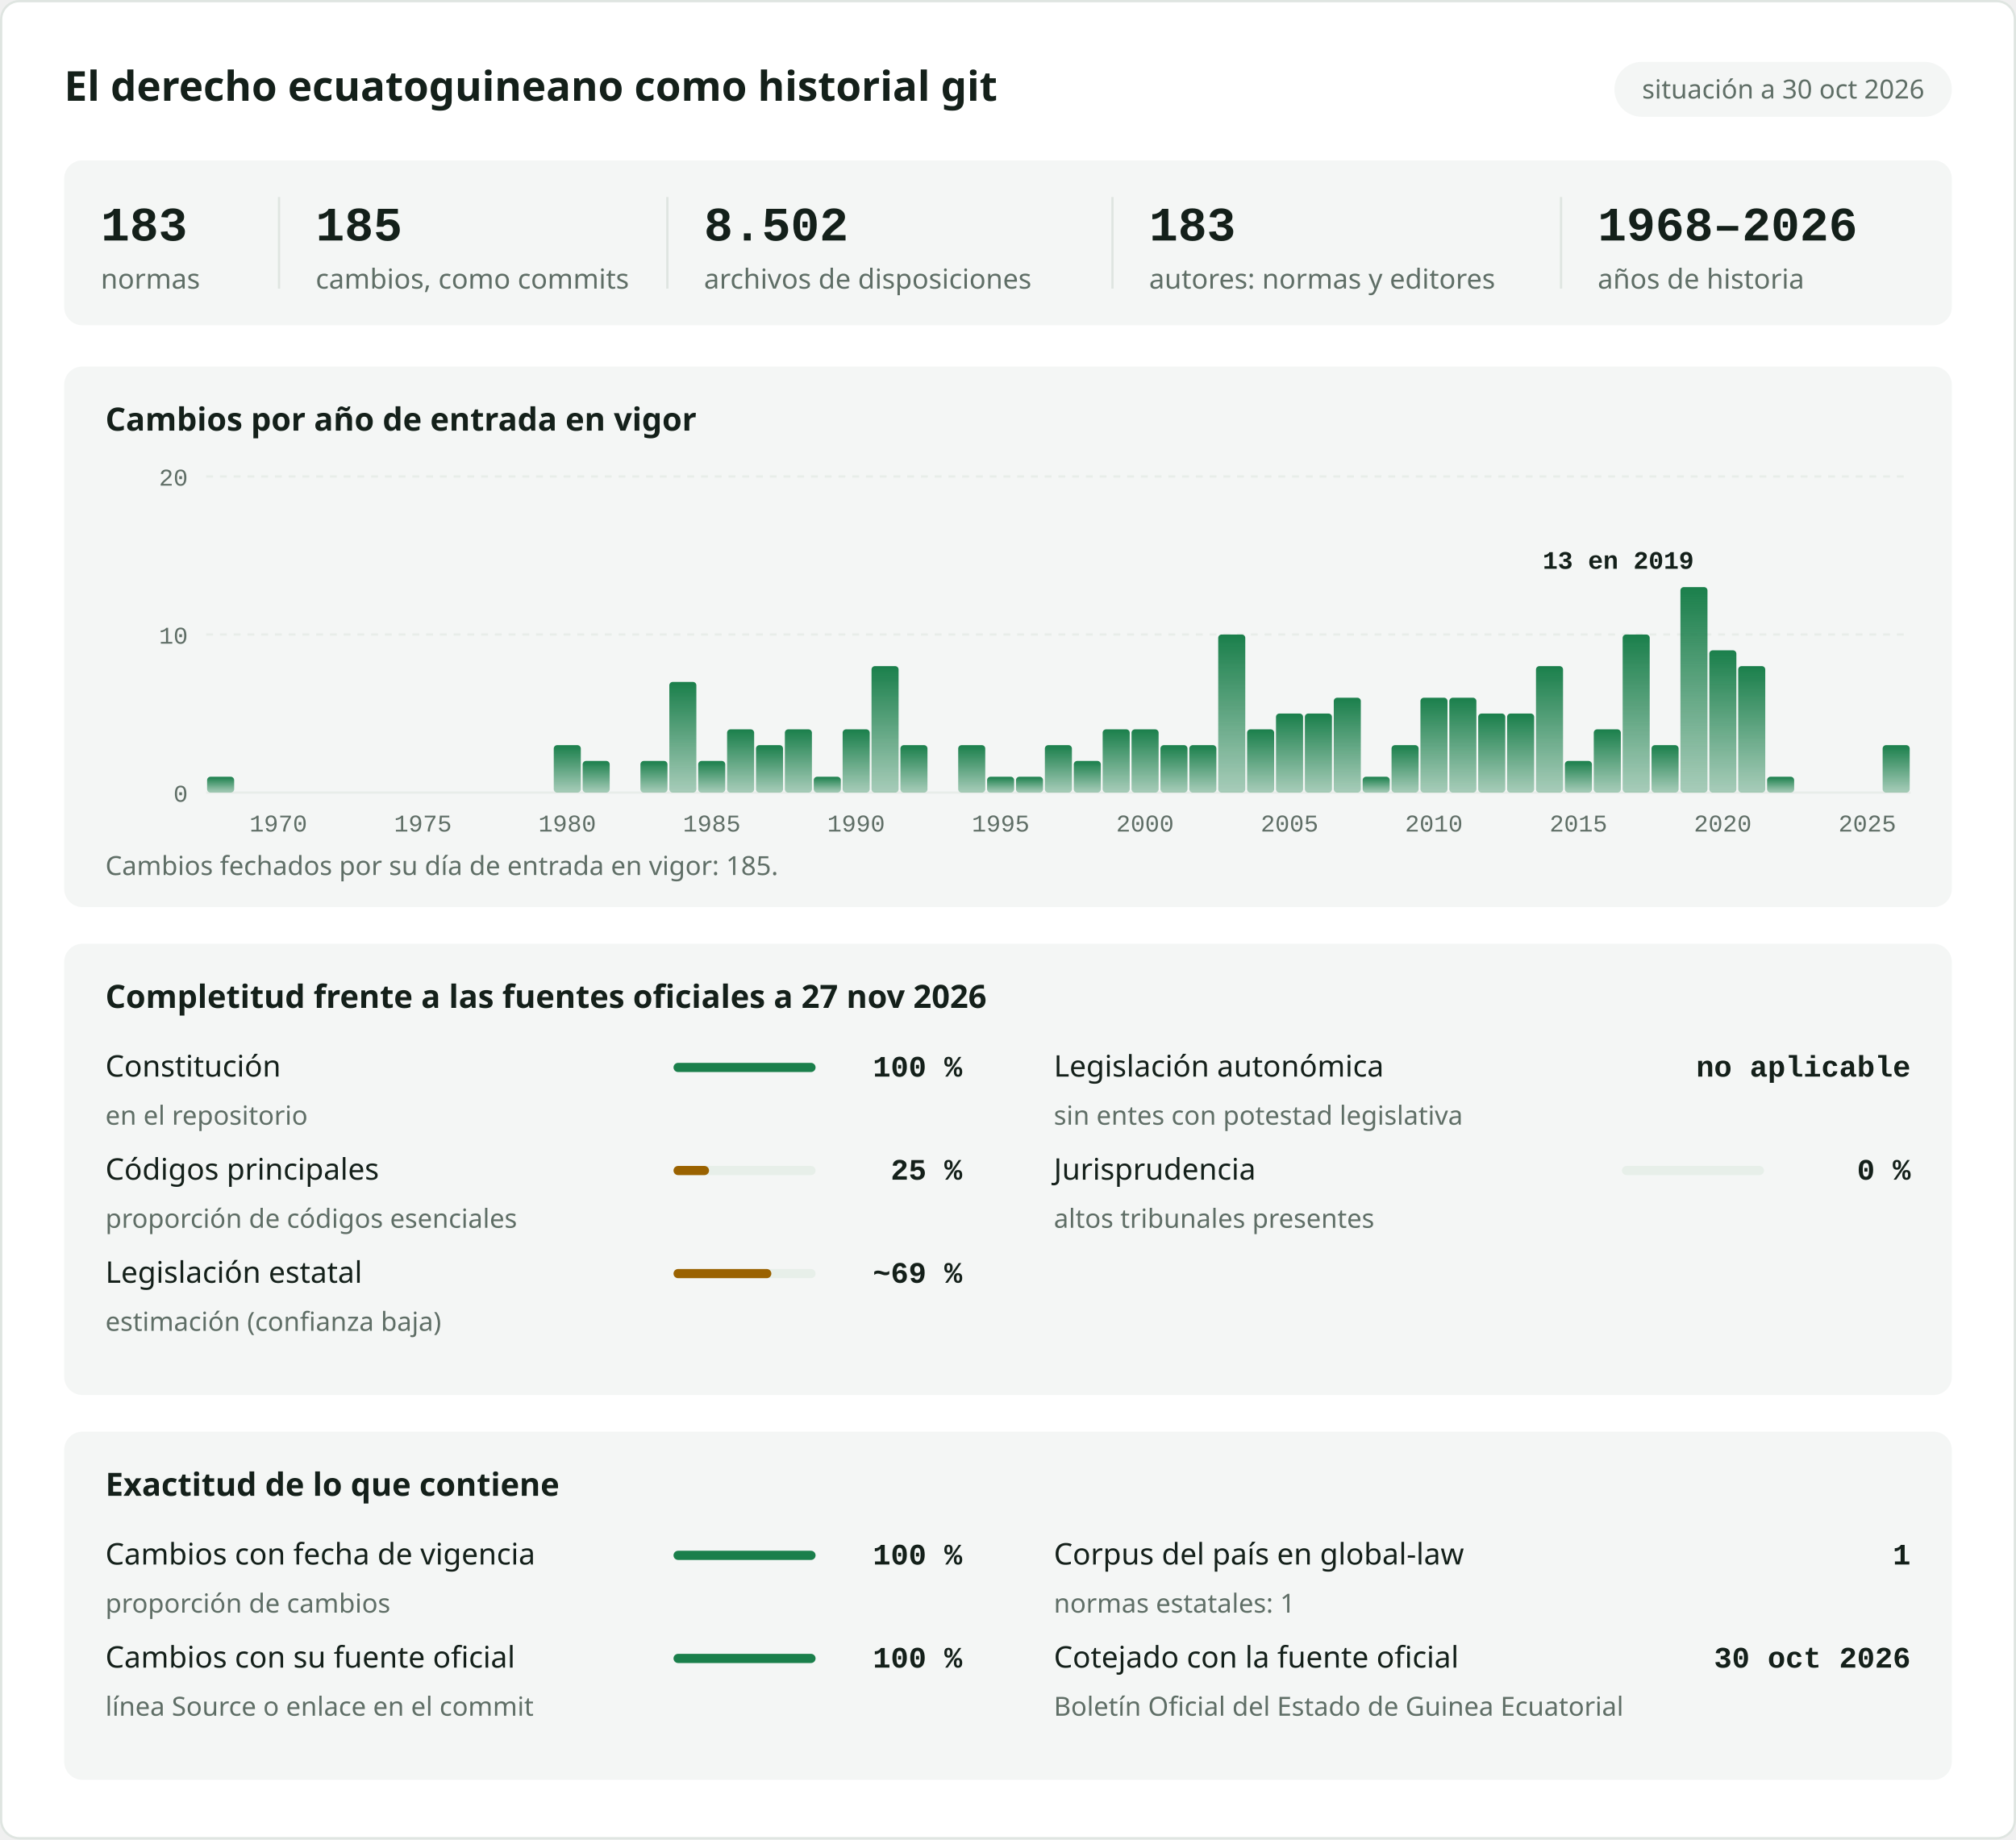
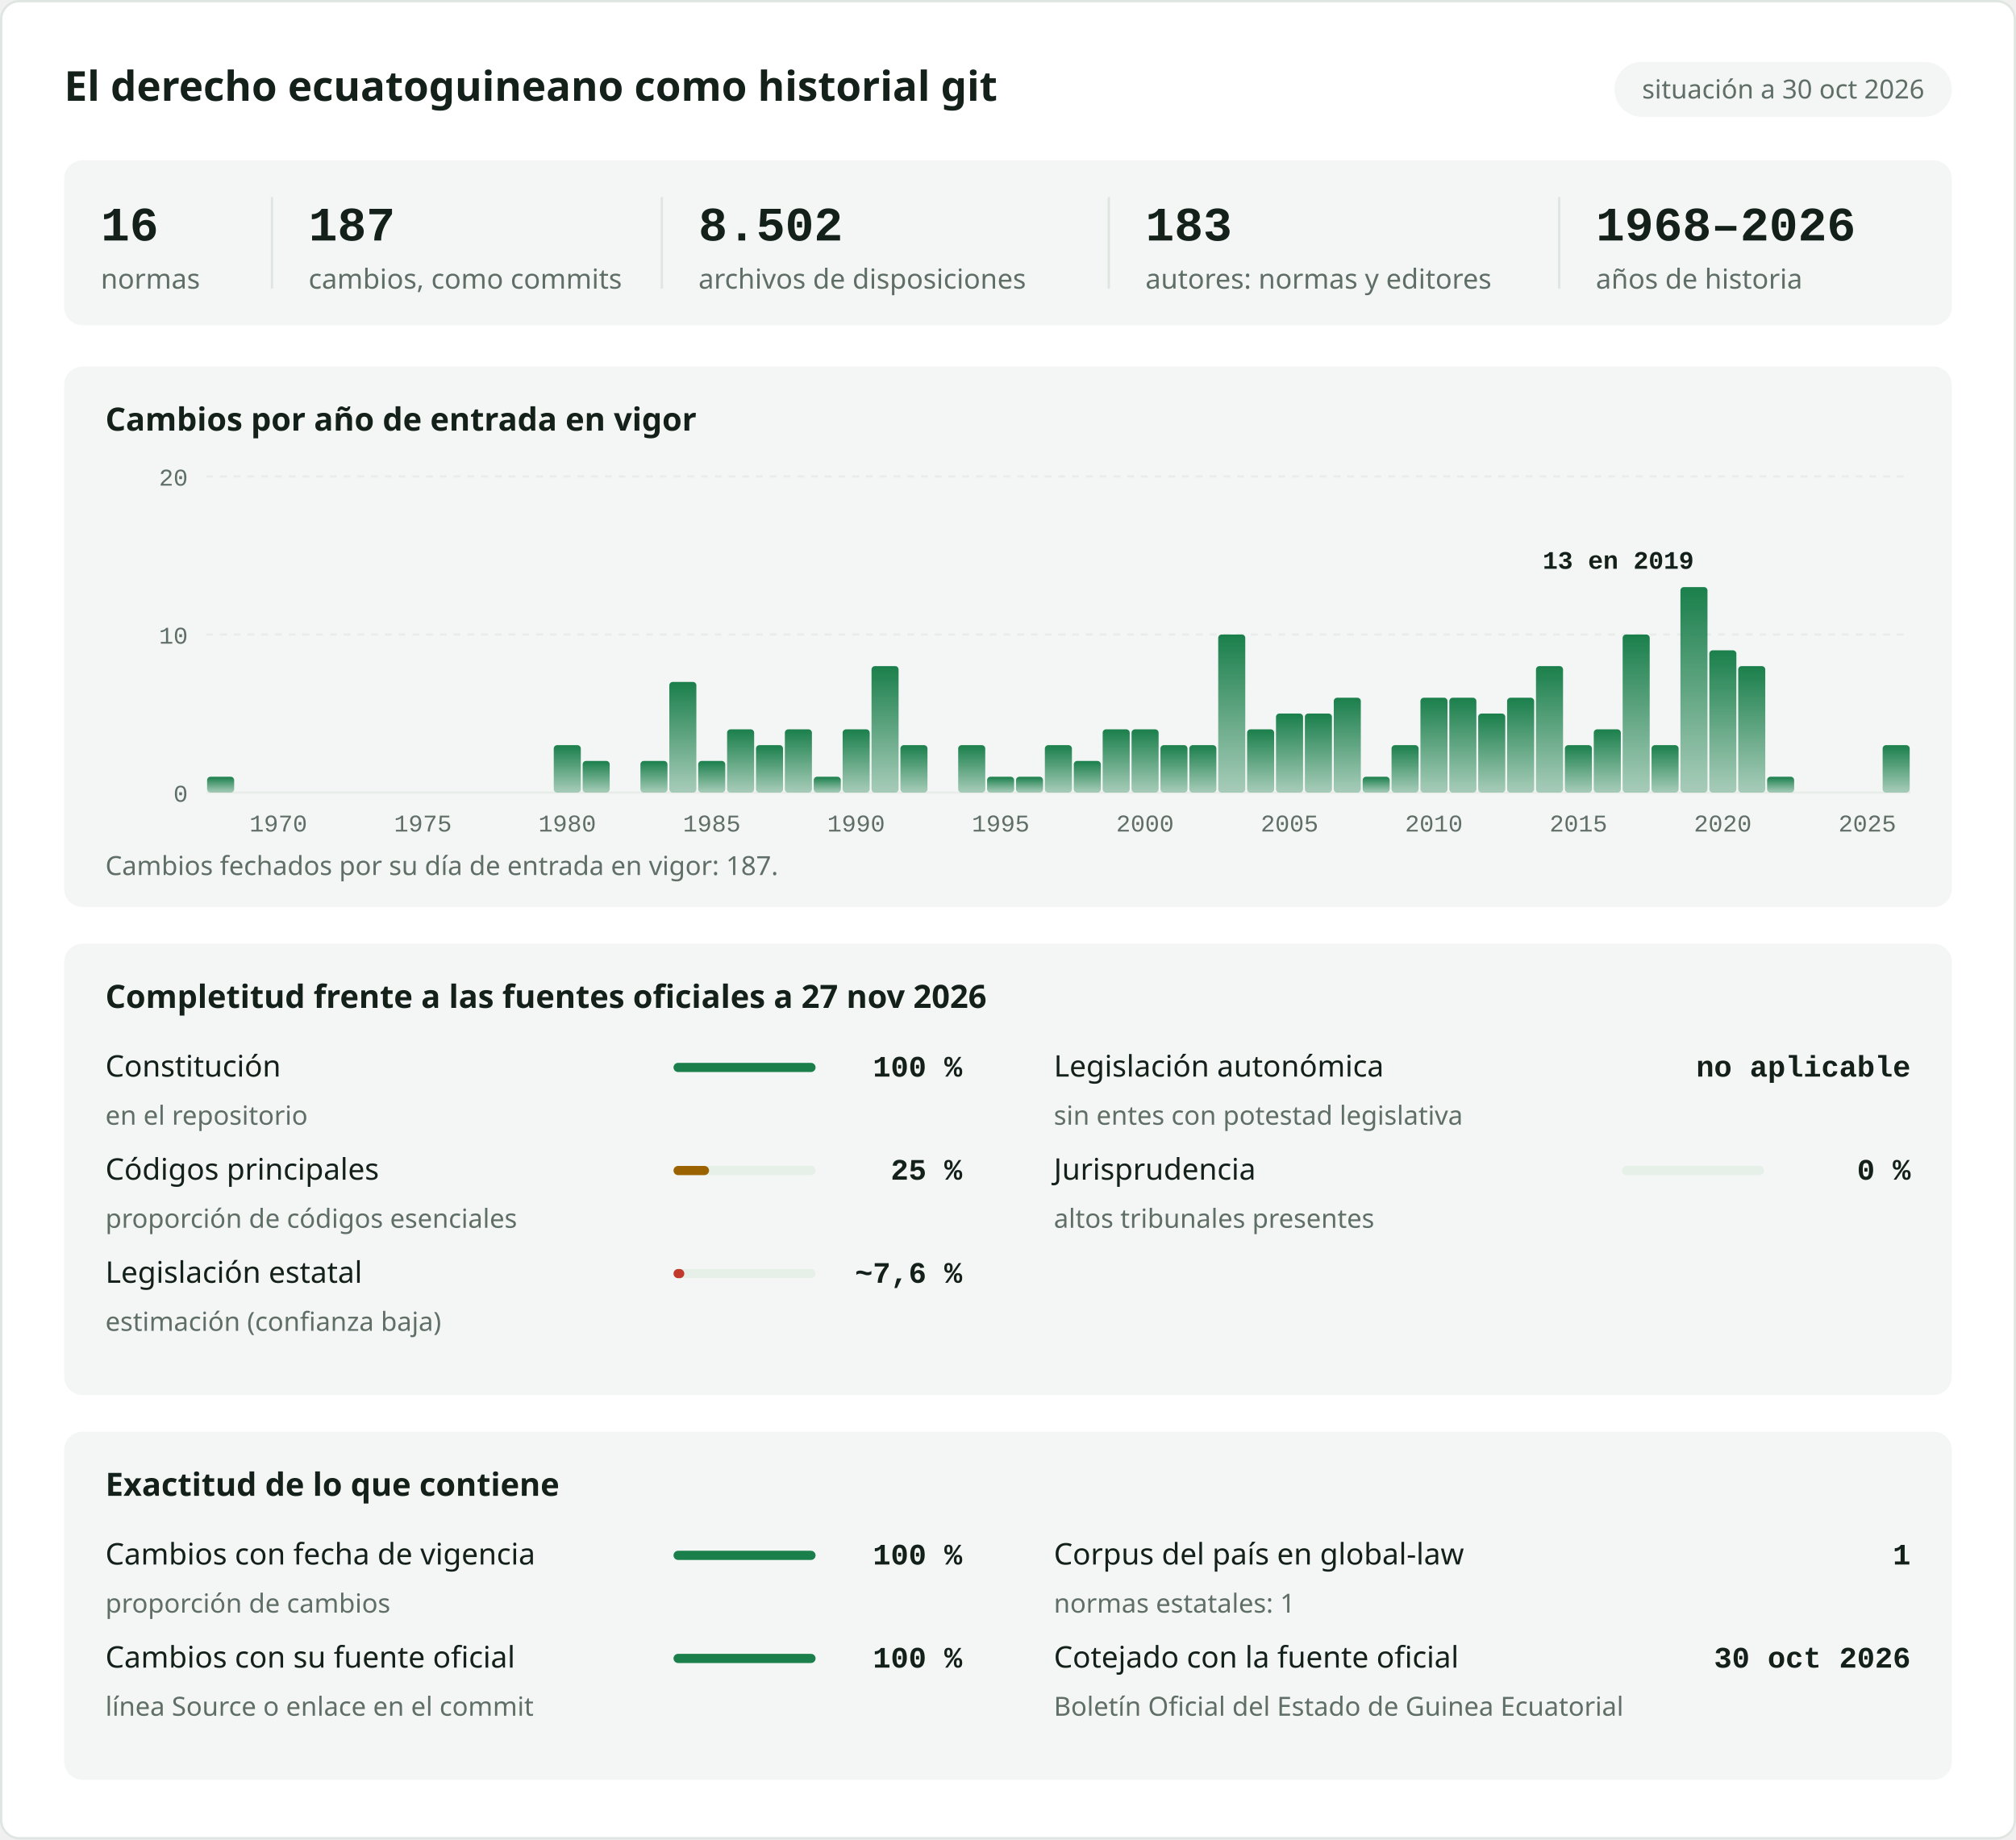
<svg xmlns="http://www.w3.org/2000/svg" width="880" height="803" viewBox="0 0 880 803" font-family="Manrope, -apple-system, BlinkMacSystemFont, 'Segoe UI', 'Noto Sans', Helvetica, Arial, sans-serif">
  <defs>
    <linearGradient id="yg-light" x1="0" y1="0" x2="0" y2="1">
      <stop offset="0" stop-color="#1a7f4b" />
      <stop offset="1" stop-color="#1a7f4b" stop-opacity="0.35" />
    </linearGradient>
  </defs>
  <rect x="0.5" y="0.5" width="879" height="802" rx="8" fill="#ffffff" stroke="#dfe5e1" />
  <rect x="704.7" y="27" width="147.3" height="24" rx="12" fill="#f4f6f5" />
  <text x="778.4" y="43" text-anchor="middle" font-family="Manrope, -apple-system, BlinkMacSystemFont, 'Segoe UI', 'Noto Sans', Helvetica, Arial, sans-serif" font-size="11.5" font-weight="500" fill="#5f6e66">situación a 30 oct 2026</text>
  <text x="28" y="44" font-family="Manrope, -apple-system, BlinkMacSystemFont, 'Segoe UI', 'Noto Sans', Helvetica, Arial, sans-serif" font-size="18" font-weight="700" fill="#14201a">El derecho ecuatoguineano como historial git</text>
  <rect x="28" y="70" width="824" height="72" rx="8" fill="#f4f6f5" />
-   <text x="44.0" y="105" font-family="'JetBrains Mono', ui-monospace, SFMono-Regular, Consolas, 'Liberation Mono', monospace" font-size="21" font-weight="600" fill="#14201a">183</text>
+   <text x="44.0" y="105" font-family="'JetBrains Mono', ui-monospace, SFMono-Regular, Consolas, 'Liberation Mono', monospace" font-size="21" font-weight="600" fill="#14201a">16</text>
  <text x="44.0" y="126" font-family="Manrope, -apple-system, BlinkMacSystemFont, 'Segoe UI', 'Noto Sans', Helvetica, Arial, sans-serif" font-size="12" fill="#5f6e66">normas</text>
-   <line x1="121.8" y1="86" x2="121.8" y2="126" stroke="#dfe5e1" />
-   <text x="137.8" y="105" font-family="'JetBrains Mono', ui-monospace, SFMono-Regular, Consolas, 'Liberation Mono', monospace" font-size="21" font-weight="600" fill="#14201a">185</text>
-   <text x="137.8" y="126" font-family="Manrope, -apple-system, BlinkMacSystemFont, 'Segoe UI', 'Noto Sans', Helvetica, Arial, sans-serif" font-size="12" fill="#5f6e66">cambios, como commits</text>
-   <line x1="291.3" y1="86" x2="291.3" y2="126" stroke="#dfe5e1" />
-   <text x="307.3" y="105" font-family="'JetBrains Mono', ui-monospace, SFMono-Regular, Consolas, 'Liberation Mono', monospace" font-size="21" font-weight="600" fill="#14201a">8.502</text>
-   <text x="307.3" y="126" font-family="Manrope, -apple-system, BlinkMacSystemFont, 'Segoe UI', 'Noto Sans', Helvetica, Arial, sans-serif" font-size="12" fill="#5f6e66">archivos de disposiciones</text>
-   <line x1="485.6" y1="86" x2="485.6" y2="126" stroke="#dfe5e1" />
-   <text x="501.6" y="105" font-family="'JetBrains Mono', ui-monospace, SFMono-Regular, Consolas, 'Liberation Mono', monospace" font-size="21" font-weight="600" fill="#14201a">183</text>
-   <text x="501.6" y="126" font-family="Manrope, -apple-system, BlinkMacSystemFont, 'Segoe UI', 'Noto Sans', Helvetica, Arial, sans-serif" font-size="12" fill="#5f6e66">autores: normas y editores</text>
-   <line x1="681.4" y1="86" x2="681.4" y2="126" stroke="#dfe5e1" />
-   <text x="697.4" y="105" font-family="'JetBrains Mono', ui-monospace, SFMono-Regular, Consolas, 'Liberation Mono', monospace" font-size="21" font-weight="600" fill="#14201a">1968–2026</text>
-   <text x="697.4" y="126" font-family="Manrope, -apple-system, BlinkMacSystemFont, 'Segoe UI', 'Noto Sans', Helvetica, Arial, sans-serif" font-size="12" fill="#5f6e66">años de historia</text>
+   <line x1="118.7" y1="86" x2="118.7" y2="126" stroke="#dfe5e1" />
+   <text x="134.7" y="105" font-family="'JetBrains Mono', ui-monospace, SFMono-Regular, Consolas, 'Liberation Mono', monospace" font-size="21" font-weight="600" fill="#14201a">187</text>
+   <text x="134.7" y="126" font-family="Manrope, -apple-system, BlinkMacSystemFont, 'Segoe UI', 'Noto Sans', Helvetica, Arial, sans-serif" font-size="12" fill="#5f6e66">cambios, como commits</text>
+   <line x1="288.9" y1="86" x2="288.9" y2="126" stroke="#dfe5e1" />
+   <text x="304.9" y="105" font-family="'JetBrains Mono', ui-monospace, SFMono-Regular, Consolas, 'Liberation Mono', monospace" font-size="21" font-weight="600" fill="#14201a">8.502</text>
+   <text x="304.9" y="126" font-family="Manrope, -apple-system, BlinkMacSystemFont, 'Segoe UI', 'Noto Sans', Helvetica, Arial, sans-serif" font-size="12" fill="#5f6e66">archivos de disposiciones</text>
+   <line x1="484.0" y1="86" x2="484.0" y2="126" stroke="#dfe5e1" />
+   <text x="500.0" y="105" font-family="'JetBrains Mono', ui-monospace, SFMono-Regular, Consolas, 'Liberation Mono', monospace" font-size="21" font-weight="600" fill="#14201a">183</text>
+   <text x="500.0" y="126" font-family="Manrope, -apple-system, BlinkMacSystemFont, 'Segoe UI', 'Noto Sans', Helvetica, Arial, sans-serif" font-size="12" fill="#5f6e66">autores: normas y editores</text>
+   <line x1="680.6" y1="86" x2="680.6" y2="126" stroke="#dfe5e1" />
+   <text x="696.6" y="105" font-family="'JetBrains Mono', ui-monospace, SFMono-Regular, Consolas, 'Liberation Mono', monospace" font-size="21" font-weight="600" fill="#14201a">1968–2026</text>
+   <text x="696.6" y="126" font-family="Manrope, -apple-system, BlinkMacSystemFont, 'Segoe UI', 'Noto Sans', Helvetica, Arial, sans-serif" font-size="12" fill="#5f6e66">años de historia</text>
  <rect x="28" y="160" width="824" height="236" rx="8" fill="#f4f6f5" />
  <text x="46" y="188" font-family="Manrope, -apple-system, BlinkMacSystemFont, 'Segoe UI', 'Noto Sans', Helvetica, Arial, sans-serif" font-size="14" font-weight="600" fill="#14201a">Cambios por año de entrada en vigor</text>
  <line x1="90" y1="346.0" x2="834" y2="346.0" stroke="#e8ede9" />
  <text x="82" y="350.0" text-anchor="end" font-family="'JetBrains Mono', ui-monospace, SFMono-Regular, Consolas, 'Liberation Mono', monospace" font-size="10.5" fill="#5f6e66">0</text>
  <line x1="90" y1="277.0" x2="834" y2="277.0" stroke="#e8ede9" stroke-dasharray="3 3" />
  <text x="82" y="281.0" text-anchor="end" font-family="'JetBrains Mono', ui-monospace, SFMono-Regular, Consolas, 'Liberation Mono', monospace" font-size="10.5" fill="#5f6e66">10</text>
  <line x1="90" y1="208.0" x2="834" y2="208.0" stroke="#e8ede9" stroke-dasharray="3 3" />
  <text x="82" y="212.0" text-anchor="end" font-family="'JetBrains Mono', ui-monospace, SFMono-Regular, Consolas, 'Liberation Mono', monospace" font-size="10.5" fill="#5f6e66">20</text>
  <rect x="90.40" y="339.1" width="11.81" height="6.9" rx="1.5" fill="url(#yg-light)" />
  <text x="121.5" y="363" text-anchor="middle" font-family="'JetBrains Mono', ui-monospace, SFMono-Regular, Consolas, 'Liberation Mono', monospace" font-size="10.5" fill="#5f6e66">1970</text>
  <text x="184.6" y="363" text-anchor="middle" font-family="'JetBrains Mono', ui-monospace, SFMono-Regular, Consolas, 'Liberation Mono', monospace" font-size="10.5" fill="#5f6e66">1975</text>
  <rect x="241.72" y="325.3" width="11.81" height="20.7" rx="1.5" fill="url(#yg-light)" />
  <text x="247.6" y="363" text-anchor="middle" font-family="'JetBrains Mono', ui-monospace, SFMono-Regular, Consolas, 'Liberation Mono', monospace" font-size="10.5" fill="#5f6e66">1980</text>
  <rect x="254.33" y="332.2" width="11.81" height="13.8" rx="1.5" fill="url(#yg-light)" />
  <rect x="279.55" y="332.2" width="11.81" height="13.8" rx="1.5" fill="url(#yg-light)" />
  <rect x="292.16" y="297.7" width="11.81" height="48.3" rx="1.5" fill="url(#yg-light)" />
  <rect x="304.77" y="332.2" width="11.81" height="13.8" rx="1.5" fill="url(#yg-light)" />
  <text x="310.7" y="363" text-anchor="middle" font-family="'JetBrains Mono', ui-monospace, SFMono-Regular, Consolas, 'Liberation Mono', monospace" font-size="10.5" fill="#5f6e66">1985</text>
  <rect x="317.38" y="318.4" width="11.81" height="27.6" rx="1.5" fill="url(#yg-light)" />
  <rect x="329.99" y="325.3" width="11.81" height="20.7" rx="1.5" fill="url(#yg-light)" />
  <rect x="342.60" y="318.4" width="11.81" height="27.6" rx="1.5" fill="url(#yg-light)" />
  <rect x="355.21" y="339.1" width="11.81" height="6.9" rx="1.5" fill="url(#yg-light)" />
  <rect x="367.82" y="318.4" width="11.81" height="27.6" rx="1.5" fill="url(#yg-light)" />
  <text x="373.7" y="363" text-anchor="middle" font-family="'JetBrains Mono', ui-monospace, SFMono-Regular, Consolas, 'Liberation Mono', monospace" font-size="10.5" fill="#5f6e66">1990</text>
  <rect x="380.43" y="290.8" width="11.81" height="55.2" rx="1.5" fill="url(#yg-light)" />
  <rect x="393.04" y="325.3" width="11.81" height="20.7" rx="1.5" fill="url(#yg-light)" />
  <rect x="418.26" y="325.3" width="11.81" height="20.7" rx="1.5" fill="url(#yg-light)" />
  <rect x="430.87" y="339.1" width="11.81" height="6.9" rx="1.5" fill="url(#yg-light)" />
  <text x="436.8" y="363" text-anchor="middle" font-family="'JetBrains Mono', ui-monospace, SFMono-Regular, Consolas, 'Liberation Mono', monospace" font-size="10.5" fill="#5f6e66">1995</text>
  <rect x="443.48" y="339.1" width="11.81" height="6.9" rx="1.5" fill="url(#yg-light)" />
  <rect x="456.09" y="325.3" width="11.81" height="20.7" rx="1.5" fill="url(#yg-light)" />
  <rect x="468.71" y="332.2" width="11.81" height="13.8" rx="1.5" fill="url(#yg-light)" />
  <rect x="481.32" y="318.4" width="11.81" height="27.6" rx="1.5" fill="url(#yg-light)" />
  <rect x="493.93" y="318.4" width="11.81" height="27.6" rx="1.5" fill="url(#yg-light)" />
  <text x="499.8" y="363" text-anchor="middle" font-family="'JetBrains Mono', ui-monospace, SFMono-Regular, Consolas, 'Liberation Mono', monospace" font-size="10.5" fill="#5f6e66">2000</text>
  <rect x="506.54" y="325.3" width="11.81" height="20.7" rx="1.5" fill="url(#yg-light)" />
  <rect x="519.15" y="325.3" width="11.81" height="20.7" rx="1.5" fill="url(#yg-light)" />
  <rect x="531.76" y="277.0" width="11.81" height="69.0" rx="1.5" fill="url(#yg-light)" />
  <rect x="544.37" y="318.4" width="11.81" height="27.6" rx="1.5" fill="url(#yg-light)" />
  <rect x="556.98" y="311.5" width="11.81" height="34.5" rx="1.5" fill="url(#yg-light)" />
  <text x="562.9" y="363" text-anchor="middle" font-family="'JetBrains Mono', ui-monospace, SFMono-Regular, Consolas, 'Liberation Mono', monospace" font-size="10.5" fill="#5f6e66">2005</text>
  <rect x="569.59" y="311.5" width="11.81" height="34.5" rx="1.5" fill="url(#yg-light)" />
  <rect x="582.20" y="304.6" width="11.81" height="41.4" rx="1.5" fill="url(#yg-light)" />
  <rect x="594.81" y="339.1" width="11.81" height="6.9" rx="1.5" fill="url(#yg-light)" />
  <rect x="607.42" y="325.3" width="11.81" height="20.7" rx="1.5" fill="url(#yg-light)" />
  <rect x="620.03" y="304.6" width="11.81" height="41.4" rx="1.5" fill="url(#yg-light)" />
  <text x="625.9" y="363" text-anchor="middle" font-family="'JetBrains Mono', ui-monospace, SFMono-Regular, Consolas, 'Liberation Mono', monospace" font-size="10.5" fill="#5f6e66">2010</text>
  <rect x="632.64" y="304.6" width="11.81" height="41.4" rx="1.5" fill="url(#yg-light)" />
  <rect x="645.25" y="311.5" width="11.81" height="34.5" rx="1.5" fill="url(#yg-light)" />
-   <rect x="657.86" y="311.5" width="11.81" height="34.5" rx="1.5" fill="url(#yg-light)" />
+   <rect x="657.86" y="304.6" width="11.81" height="41.4" rx="1.5" fill="url(#yg-light)" />
  <rect x="670.47" y="290.8" width="11.81" height="55.2" rx="1.5" fill="url(#yg-light)" />
-   <rect x="683.08" y="332.2" width="11.81" height="13.8" rx="1.5" fill="url(#yg-light)" />
+   <rect x="683.08" y="325.3" width="11.81" height="20.7" rx="1.5" fill="url(#yg-light)" />
  <text x="689.0" y="363" text-anchor="middle" font-family="'JetBrains Mono', ui-monospace, SFMono-Regular, Consolas, 'Liberation Mono', monospace" font-size="10.5" fill="#5f6e66">2015</text>
  <rect x="695.69" y="318.4" width="11.81" height="27.6" rx="1.5" fill="url(#yg-light)" />
  <rect x="708.30" y="277.0" width="11.81" height="69.0" rx="1.5" fill="url(#yg-light)" />
  <rect x="720.91" y="325.3" width="11.81" height="20.7" rx="1.5" fill="url(#yg-light)" />
  <rect x="733.52" y="256.3" width="11.81" height="89.7" rx="1.5" fill="url(#yg-light)" />
  <text x="739.4" y="248.3" text-anchor="end" font-family="'JetBrains Mono', ui-monospace, SFMono-Regular, Consolas, 'Liberation Mono', monospace" font-size="11" font-weight="600" fill="#14201a">13 en 2019</text>
  <rect x="746.13" y="283.9" width="11.81" height="62.1" rx="1.5" fill="url(#yg-light)" />
  <text x="752.0" y="363" text-anchor="middle" font-family="'JetBrains Mono', ui-monospace, SFMono-Regular, Consolas, 'Liberation Mono', monospace" font-size="10.5" fill="#5f6e66">2020</text>
  <rect x="758.74" y="290.8" width="11.81" height="55.2" rx="1.5" fill="url(#yg-light)" />
  <rect x="771.35" y="339.1" width="11.81" height="6.9" rx="1.5" fill="url(#yg-light)" />
  <text x="815.1" y="363" text-anchor="middle" font-family="'JetBrains Mono', ui-monospace, SFMono-Regular, Consolas, 'Liberation Mono', monospace" font-size="10.5" fill="#5f6e66">2025</text>
  <rect x="821.79" y="325.3" width="11.81" height="20.7" rx="1.5" fill="url(#yg-light)" />
-   <text x="46" y="382" font-family="Manrope, -apple-system, BlinkMacSystemFont, 'Segoe UI', 'Noto Sans', Helvetica, Arial, sans-serif" font-size="11.5" fill="#5f6e66">Cambios fechados por su día de entrada en vigor: 185.</text>
+   <text x="46" y="382" font-family="Manrope, -apple-system, BlinkMacSystemFont, 'Segoe UI', 'Noto Sans', Helvetica, Arial, sans-serif" font-size="11.5" fill="#5f6e66">Cambios fechados por su día de entrada en vigor: 187.</text>
  <rect x="28" y="412" width="824" height="197" rx="8" fill="#f4f6f5" />
  <text x="46" y="440" font-family="Manrope, -apple-system, BlinkMacSystemFont, 'Segoe UI', 'Noto Sans', Helvetica, Arial, sans-serif" font-size="14" font-weight="600" fill="#14201a">Completitud frente a las fuentes oficiales a 27 nov 2026</text>
  <text x="46.0" y="470" font-family="Manrope, -apple-system, BlinkMacSystemFont, 'Segoe UI', 'Noto Sans', Helvetica, Arial, sans-serif" font-size="13" font-weight="500" fill="#14201a">Constitución</text>
  <text x="46.0" y="491" font-family="Manrope, -apple-system, BlinkMacSystemFont, 'Segoe UI', 'Noto Sans', Helvetica, Arial, sans-serif" font-size="11.5" fill="#5f6e66">en el repositorio</text>
  <g>
    <rect x="294.0" y="464.0" width="62.0" height="4" rx="2" fill="#e7efe9" />
    <rect x="294.0" y="464.0" width="62.0" height="4" rx="2" fill="#1a7f4b" />
  </g>
  <text x="420.0" y="470" text-anchor="end" font-family="'JetBrains Mono', ui-monospace, SFMono-Regular, Consolas, 'Liberation Mono', monospace" font-size="13" font-weight="600" fill="#14201a">100 %</text>
  <text x="460.0" y="470" font-family="Manrope, -apple-system, BlinkMacSystemFont, 'Segoe UI', 'Noto Sans', Helvetica, Arial, sans-serif" font-size="13" font-weight="500" fill="#14201a">Legislación autonómica</text>
  <text x="460.0" y="491" font-family="Manrope, -apple-system, BlinkMacSystemFont, 'Segoe UI', 'Noto Sans', Helvetica, Arial, sans-serif" font-size="11.5" fill="#5f6e66">sin entes con potestad legislativa</text>
  <text x="834.0" y="470" text-anchor="end" font-family="'JetBrains Mono', ui-monospace, SFMono-Regular, Consolas, 'Liberation Mono', monospace" font-size="13" font-weight="600" fill="#14201a">no aplicable</text>
  <text x="46.0" y="515" font-family="Manrope, -apple-system, BlinkMacSystemFont, 'Segoe UI', 'Noto Sans', Helvetica, Arial, sans-serif" font-size="13" font-weight="500" fill="#14201a">Códigos principales</text>
  <text x="46.0" y="536" font-family="Manrope, -apple-system, BlinkMacSystemFont, 'Segoe UI', 'Noto Sans', Helvetica, Arial, sans-serif" font-size="11.5" fill="#5f6e66">proporción de códigos esenciales</text>
  <g>
    <rect x="294.0" y="509.0" width="62.0" height="4" rx="2" fill="#e7efe9" />
    <rect x="294.0" y="509.0" width="15.5" height="4" rx="2" fill="#9a6200" />
  </g>
  <text x="420.0" y="515" text-anchor="end" font-family="'JetBrains Mono', ui-monospace, SFMono-Regular, Consolas, 'Liberation Mono', monospace" font-size="13" font-weight="600" fill="#14201a">25 %</text>
  <text x="460.0" y="515" font-family="Manrope, -apple-system, BlinkMacSystemFont, 'Segoe UI', 'Noto Sans', Helvetica, Arial, sans-serif" font-size="13" font-weight="500" fill="#14201a">Jurisprudencia</text>
  <text x="460.0" y="536" font-family="Manrope, -apple-system, BlinkMacSystemFont, 'Segoe UI', 'Noto Sans', Helvetica, Arial, sans-serif" font-size="11.5" fill="#5f6e66">altos tribunales presentes</text>
  <g>
    <rect x="708.0" y="509.0" width="62.0" height="4" rx="2" fill="#e7efe9" />
  </g>
  <text x="834.0" y="515" text-anchor="end" font-family="'JetBrains Mono', ui-monospace, SFMono-Regular, Consolas, 'Liberation Mono', monospace" font-size="13" font-weight="600" fill="#14201a">0 %</text>
  <text x="46.0" y="560" font-family="Manrope, -apple-system, BlinkMacSystemFont, 'Segoe UI', 'Noto Sans', Helvetica, Arial, sans-serif" font-size="13" font-weight="500" fill="#14201a">Legislación estatal</text>
  <text x="46.0" y="581" font-family="Manrope, -apple-system, BlinkMacSystemFont, 'Segoe UI', 'Noto Sans', Helvetica, Arial, sans-serif" font-size="11.5" fill="#5f6e66">estimación (confianza baja)</text>
  <g>
    <rect x="294.0" y="554.0" width="62.0" height="4" rx="2" fill="#e7efe9" />
-     <rect x="294.0" y="554.0" width="42.7" height="4" rx="2" fill="#9a6200" />
+     <rect x="294.0" y="554.0" width="4.7" height="4" rx="2" fill="#c0392b" />
  </g>
-   <text x="420.0" y="560" text-anchor="end" font-family="'JetBrains Mono', ui-monospace, SFMono-Regular, Consolas, 'Liberation Mono', monospace" font-size="13" font-weight="600" fill="#14201a">~69 %</text>
+   <text x="420.0" y="560" text-anchor="end" font-family="'JetBrains Mono', ui-monospace, SFMono-Regular, Consolas, 'Liberation Mono', monospace" font-size="13" font-weight="600" fill="#14201a">~7,6 %</text>
  <rect x="28" y="625" width="824" height="152" rx="8" fill="#f4f6f5" />
  <text x="46" y="653" font-family="Manrope, -apple-system, BlinkMacSystemFont, 'Segoe UI', 'Noto Sans', Helvetica, Arial, sans-serif" font-size="14" font-weight="600" fill="#14201a">Exactitud de lo que contiene</text>
  <text x="46.0" y="683" font-family="Manrope, -apple-system, BlinkMacSystemFont, 'Segoe UI', 'Noto Sans', Helvetica, Arial, sans-serif" font-size="13" font-weight="500" fill="#14201a">Cambios con fecha de vigencia</text>
  <text x="46.0" y="704" font-family="Manrope, -apple-system, BlinkMacSystemFont, 'Segoe UI', 'Noto Sans', Helvetica, Arial, sans-serif" font-size="11.5" fill="#5f6e66">proporción de cambios</text>
  <g>
    <rect x="294.0" y="677.0" width="62.0" height="4" rx="2" fill="#e7efe9" />
    <rect x="294.0" y="677.0" width="62.0" height="4" rx="2" fill="#1a7f4b" />
  </g>
  <text x="420.0" y="683" text-anchor="end" font-family="'JetBrains Mono', ui-monospace, SFMono-Regular, Consolas, 'Liberation Mono', monospace" font-size="13" font-weight="600" fill="#14201a">100 %</text>
  <text x="460.0" y="683" font-family="Manrope, -apple-system, BlinkMacSystemFont, 'Segoe UI', 'Noto Sans', Helvetica, Arial, sans-serif" font-size="13" font-weight="500" fill="#14201a">Corpus del país en global-law</text>
  <text x="460.0" y="704" font-family="Manrope, -apple-system, BlinkMacSystemFont, 'Segoe UI', 'Noto Sans', Helvetica, Arial, sans-serif" font-size="11.5" fill="#5f6e66">normas estatales: 1</text>
  <text x="834.0" y="683" text-anchor="end" font-family="'JetBrains Mono', ui-monospace, SFMono-Regular, Consolas, 'Liberation Mono', monospace" font-size="13" font-weight="600" fill="#14201a">1</text>
  <text x="46.0" y="728" font-family="Manrope, -apple-system, BlinkMacSystemFont, 'Segoe UI', 'Noto Sans', Helvetica, Arial, sans-serif" font-size="13" font-weight="500" fill="#14201a">Cambios con su fuente oficial</text>
  <text x="46.0" y="749" font-family="Manrope, -apple-system, BlinkMacSystemFont, 'Segoe UI', 'Noto Sans', Helvetica, Arial, sans-serif" font-size="11.5" fill="#5f6e66">línea Source o enlace en el commit</text>
  <g>
    <rect x="294.0" y="722.0" width="62.0" height="4" rx="2" fill="#e7efe9" />
    <rect x="294.0" y="722.0" width="62.0" height="4" rx="2" fill="#1a7f4b" />
  </g>
  <text x="420.0" y="728" text-anchor="end" font-family="'JetBrains Mono', ui-monospace, SFMono-Regular, Consolas, 'Liberation Mono', monospace" font-size="13" font-weight="600" fill="#14201a">100 %</text>
  <text x="460.0" y="728" font-family="Manrope, -apple-system, BlinkMacSystemFont, 'Segoe UI', 'Noto Sans', Helvetica, Arial, sans-serif" font-size="13" font-weight="500" fill="#14201a">Cotejado con la fuente oficial</text>
  <text x="460.0" y="749" font-family="Manrope, -apple-system, BlinkMacSystemFont, 'Segoe UI', 'Noto Sans', Helvetica, Arial, sans-serif" font-size="11.5" fill="#5f6e66">Boletín Oficial del Estado de Guinea Ecuatorial</text>
  <text x="834.0" y="728" text-anchor="end" font-family="'JetBrains Mono', ui-monospace, SFMono-Regular, Consolas, 'Liberation Mono', monospace" font-size="13" font-weight="600" fill="#14201a">30 oct 2026</text>
</svg>
